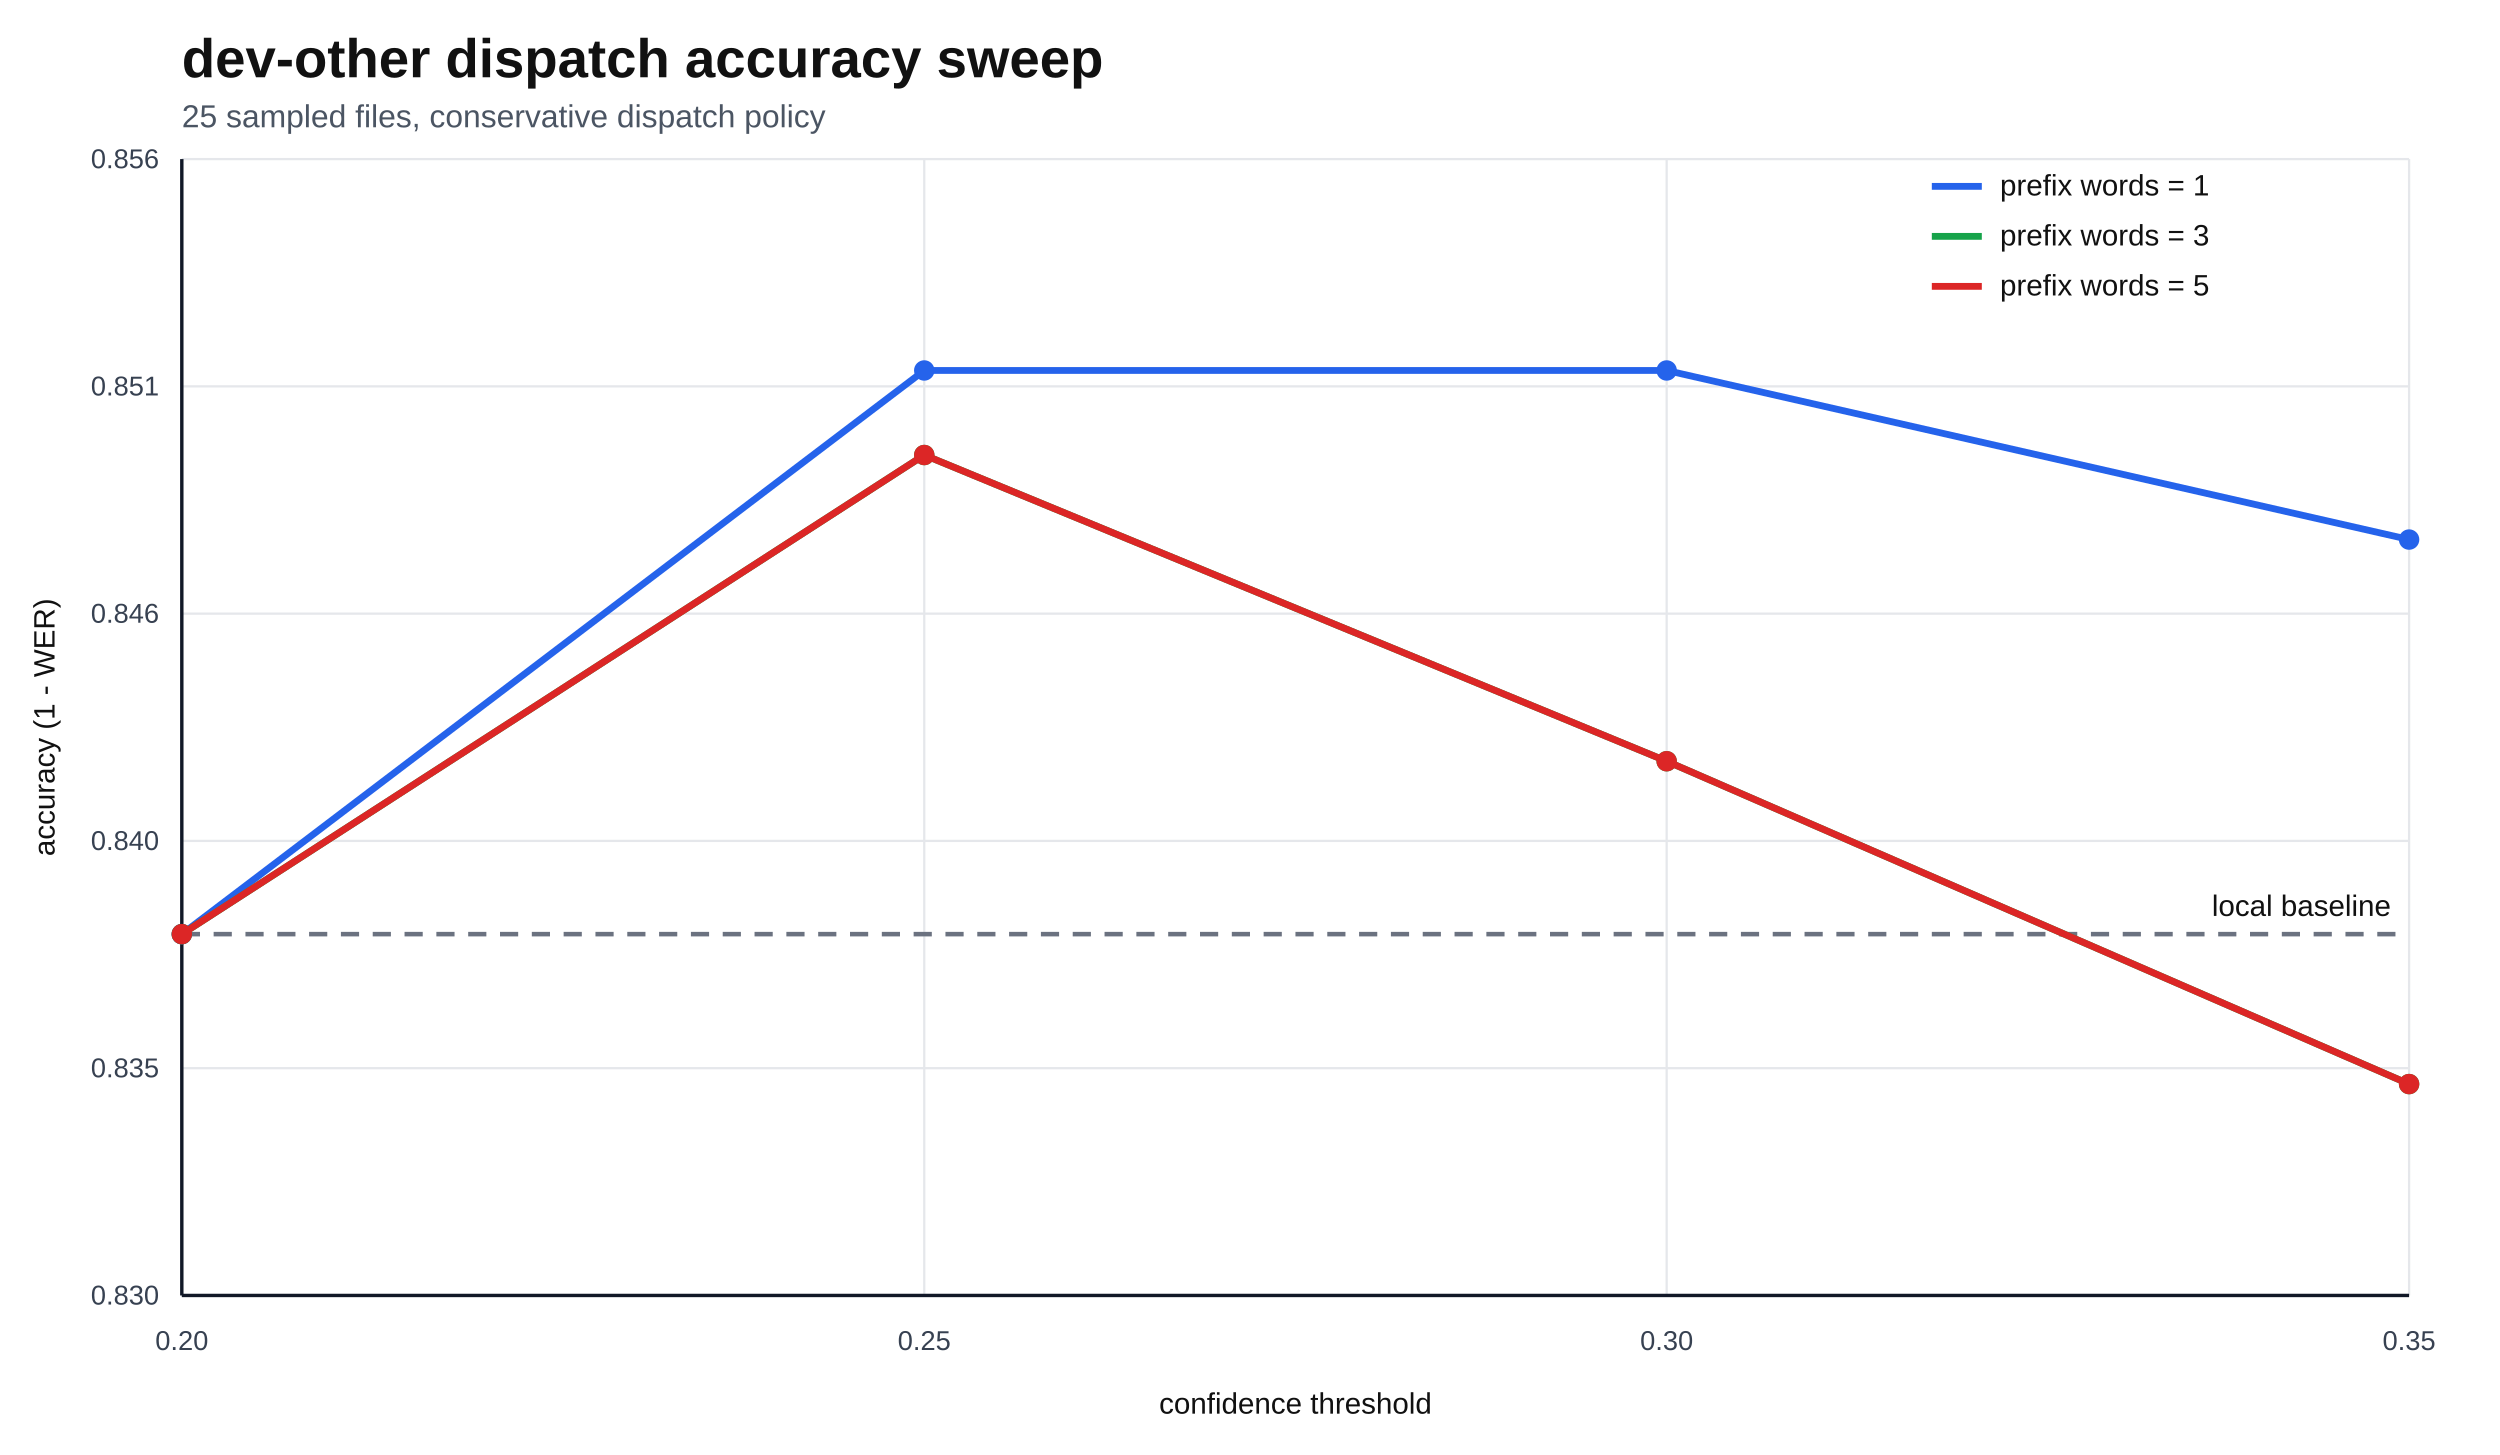
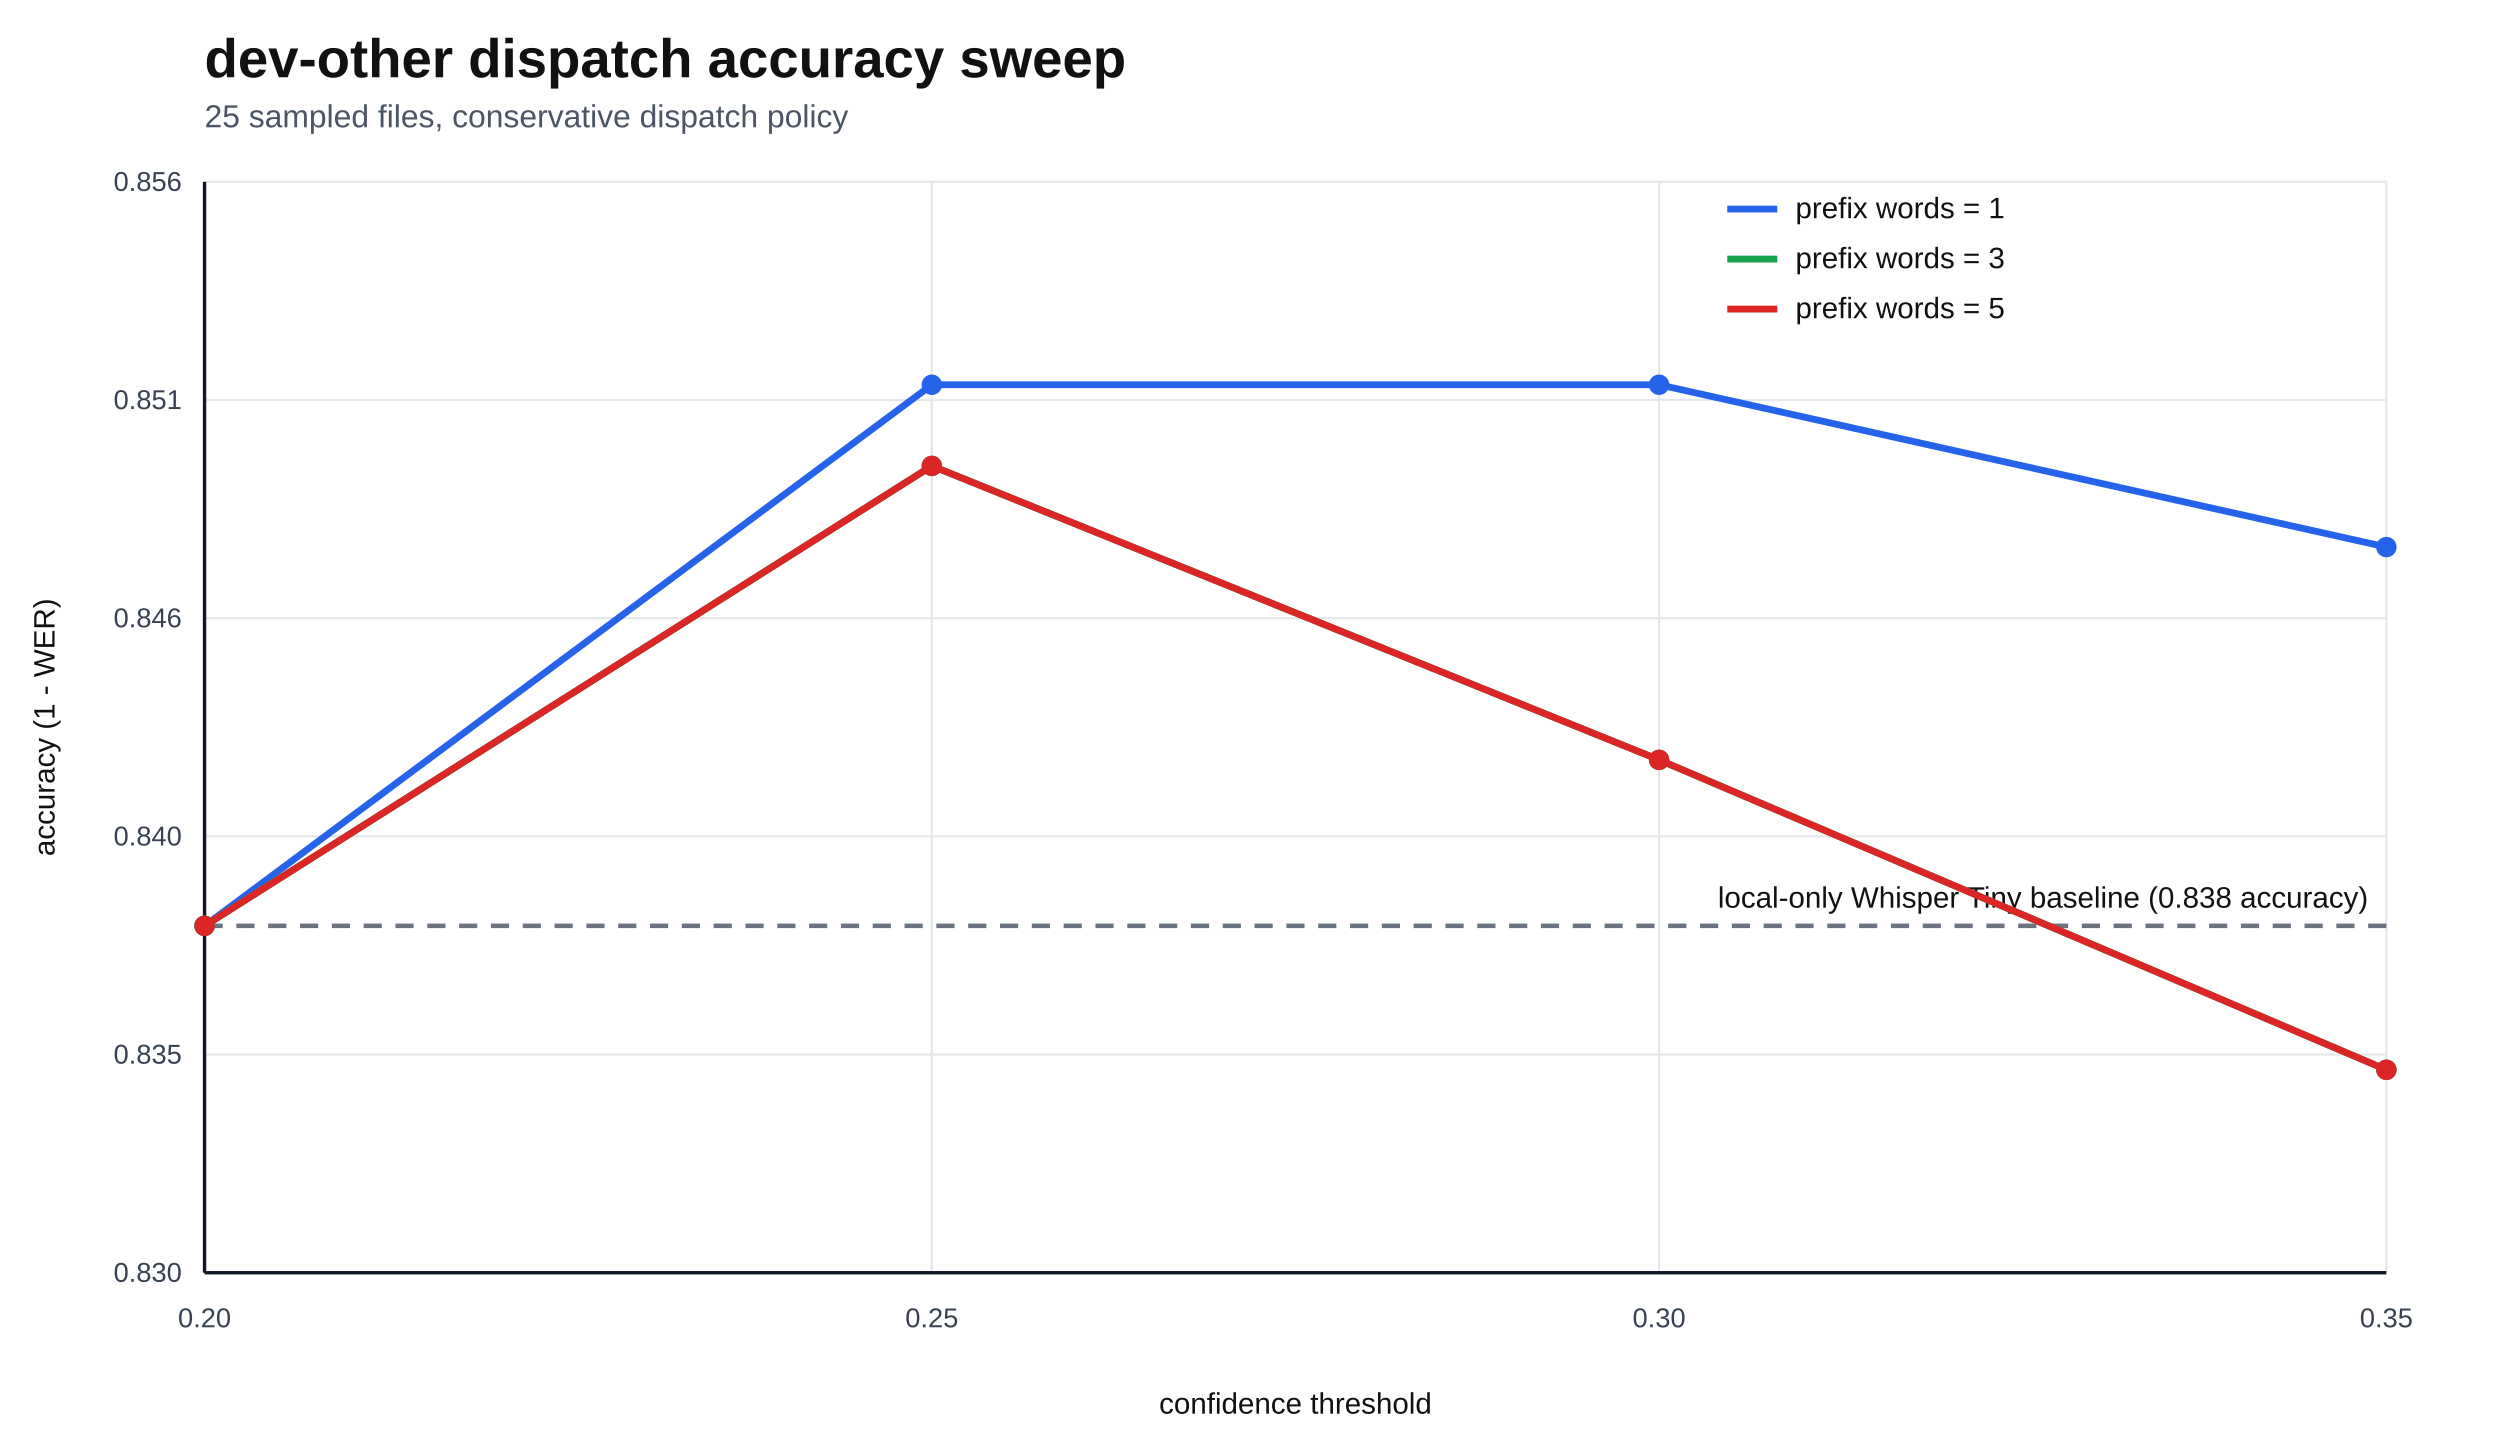
<svg xmlns="http://www.w3.org/2000/svg" width="1100" height="640" viewBox="0 0 1100 640">
  <style>text { font-family: Arial, sans-serif; fill: #111; }.grid { stroke: #e5e7eb; stroke-width: 1; }.axis { stroke: #111827; stroke-width: 1.5; }.tick { font-size: 12px; fill: #374151; }.title { font-size: 24px; font-weight: 700; }.subtitle { font-size: 14px; fill: #4b5563; }.legend { font-size: 13px; }</style>
-   <text class="title" x="80" y="34">dev-other dispatch accuracy sweep</text>
-   <text class="subtitle" x="80" y="56">25 sampled files, conservative dispatch policy</text>
-   <line class="grid" x1="80" y1="570.00" x2="1060" y2="570.00" />
-   <text class="tick" x="70" y="574.00" text-anchor="end">0.830</text>
-   <line class="grid" x1="80" y1="470.00" x2="1060" y2="470.00" />
-   <text class="tick" x="70" y="474.00" text-anchor="end">0.835</text>
-   <line class="grid" x1="80" y1="370.00" x2="1060" y2="370.00" />
-   <text class="tick" x="70" y="374.00" text-anchor="end">0.840</text>
-   <line class="grid" x1="80" y1="270.00" x2="1060" y2="270.00" />
-   <text class="tick" x="70" y="274.00" text-anchor="end">0.846</text>
-   <line class="grid" x1="80" y1="170.00" x2="1060" y2="170.00" />
-   <text class="tick" x="70" y="174.00" text-anchor="end">0.851</text>
-   <line class="grid" x1="80" y1="70.00" x2="1060" y2="70.00" />
-   <text class="tick" x="70" y="74.00" text-anchor="end">0.856</text>
-   <line class="grid" x1="80.00" y1="70" x2="80.00" y2="570" />
-   <text class="tick" x="80.00" y="594" text-anchor="middle">0.20</text>
-   <line class="grid" x1="406.67" y1="70" x2="406.67" y2="570" />
-   <text class="tick" x="406.67" y="594" text-anchor="middle">0.25</text>
-   <line class="grid" x1="733.33" y1="70" x2="733.33" y2="570" />
-   <text class="tick" x="733.33" y="594" text-anchor="middle">0.30</text>
-   <line class="grid" x1="1060.00" y1="70" x2="1060.00" y2="570" />
-   <text class="tick" x="1060.00" y="594" text-anchor="middle">0.35</text>
-   <line class="axis" x1="80" y1="570" x2="1060" y2="570" />
-   <line class="axis" x1="80" y1="70" x2="80" y2="570" />
-   <line x1="80" y1="411.02" x2="1060" y2="411.02" stroke="#6b7280" stroke-width="2" stroke-dasharray="8 6" />
-   <text class="legend" x="1052" y="403.02" text-anchor="end">local baseline</text>
-   <polyline fill="none" stroke="#2563eb" stroke-width="3" points="80.00,411.02 406.67,163.01 733.33,163.01 1060.00,237.41" />
-   <circle cx="80.00" cy="411.02" r="4.5" fill="#2563eb" />
-   <circle cx="406.67" cy="163.01" r="4.5" fill="#2563eb" />
-   <circle cx="733.33" cy="163.01" r="4.5" fill="#2563eb" />
-   <circle cx="1060.00" cy="237.41" r="4.5" fill="#2563eb" />
-   <line x1="850" y1="82" x2="872" y2="82" stroke="#2563eb" stroke-width="3" />
-   <text class="legend" x="880" y="86">prefix words = 1</text>
-   <polyline fill="none" stroke="#16a34a" stroke-width="3" points="80.00,411.02 406.67,200.21 733.33,334.94 1060.00,476.99" />
-   <circle cx="80.00" cy="411.02" r="4.5" fill="#16a34a" />
-   <circle cx="406.67" cy="200.21" r="4.5" fill="#16a34a" />
-   <circle cx="733.33" cy="334.94" r="4.5" fill="#16a34a" />
-   <circle cx="1060.00" cy="476.99" r="4.5" fill="#16a34a" />
-   <line x1="850" y1="104" x2="872" y2="104" stroke="#16a34a" stroke-width="3" />
-   <text class="legend" x="880" y="108">prefix words = 3</text>
-   <polyline fill="none" stroke="#dc2626" stroke-width="3" points="80.00,411.02 406.67,200.21 733.33,334.94 1060.00,476.99" />
-   <circle cx="80.00" cy="411.02" r="4.5" fill="#dc2626" />
-   <circle cx="406.67" cy="200.21" r="4.5" fill="#dc2626" />
-   <circle cx="733.33" cy="334.94" r="4.5" fill="#dc2626" />
-   <circle cx="1060.00" cy="476.99" r="4.5" fill="#dc2626" />
-   <line x1="850" y1="126" x2="872" y2="126" stroke="#dc2626" stroke-width="3" />
-   <text class="legend" x="880" y="130">prefix words = 5</text>
+   <text class="title" x="90" y="34">dev-other dispatch accuracy sweep</text>
+   <text class="subtitle" x="90" y="56">25 sampled files, conservative dispatch policy</text>
+   <line class="grid" x1="90" y1="560.00" x2="1050" y2="560.00" />
+   <text class="tick" x="80" y="564.00" text-anchor="end">0.830</text>
+   <line class="grid" x1="90" y1="464.00" x2="1050" y2="464.00" />
+   <text class="tick" x="80" y="468.00" text-anchor="end">0.835</text>
+   <line class="grid" x1="90" y1="368.00" x2="1050" y2="368.00" />
+   <text class="tick" x="80" y="372.00" text-anchor="end">0.840</text>
+   <line class="grid" x1="90" y1="272.00" x2="1050" y2="272.00" />
+   <text class="tick" x="80" y="276.00" text-anchor="end">0.846</text>
+   <line class="grid" x1="90" y1="176.00" x2="1050" y2="176.00" />
+   <text class="tick" x="80" y="180.00" text-anchor="end">0.851</text>
+   <line class="grid" x1="90" y1="80.00" x2="1050" y2="80.00" />
+   <text class="tick" x="80" y="84.00" text-anchor="end">0.856</text>
+   <line class="grid" x1="90.00" y1="80" x2="90.00" y2="560" />
+   <text class="tick" x="90.00" y="584" text-anchor="middle">0.20</text>
+   <line class="grid" x1="410.00" y1="80" x2="410.00" y2="560" />
+   <text class="tick" x="410.00" y="584" text-anchor="middle">0.25</text>
+   <line class="grid" x1="730.00" y1="80" x2="730.00" y2="560" />
+   <text class="tick" x="730.00" y="584" text-anchor="middle">0.30</text>
+   <line class="grid" x1="1050.00" y1="80" x2="1050.00" y2="560" />
+   <text class="tick" x="1050.00" y="584" text-anchor="middle">0.35</text>
+   <line class="axis" x1="90" y1="560" x2="1050" y2="560" />
+   <line class="axis" x1="90" y1="80" x2="90" y2="560" />
+   <line x1="90" y1="407.37" x2="1050" y2="407.37" stroke="#6b7280" stroke-width="2" stroke-dasharray="8 6" />
+   <text class="legend" x="1042" y="399.37" text-anchor="end">local-only Whisper Tiny baseline (0.838 accuracy)</text>
+   <polyline fill="none" stroke="#2563eb" stroke-width="3" points="90.00,407.37 410.00,169.29 730.00,169.29 1050.00,240.71" />
+   <circle cx="90.00" cy="407.37" r="4.5" fill="#2563eb" />
+   <circle cx="410.00" cy="169.29" r="4.5" fill="#2563eb" />
+   <circle cx="730.00" cy="169.29" r="4.5" fill="#2563eb" />
+   <circle cx="1050.00" cy="240.71" r="4.5" fill="#2563eb" />
+   <line x1="760" y1="92" x2="782" y2="92" stroke="#2563eb" stroke-width="3" />
+   <text class="legend" x="790" y="96">prefix words = 1</text>
+   <polyline fill="none" stroke="#16a34a" stroke-width="3" points="90.00,407.37 410.00,205.00 730.00,334.34 1050.00,470.71" />
+   <circle cx="90.00" cy="407.37" r="4.5" fill="#16a34a" />
+   <circle cx="410.00" cy="205.00" r="4.5" fill="#16a34a" />
+   <circle cx="730.00" cy="334.34" r="4.5" fill="#16a34a" />
+   <circle cx="1050.00" cy="470.71" r="4.5" fill="#16a34a" />
+   <line x1="760" y1="114" x2="782" y2="114" stroke="#16a34a" stroke-width="3" />
+   <text class="legend" x="790" y="118">prefix words = 3</text>
+   <polyline fill="none" stroke="#dc2626" stroke-width="3" points="90.00,407.37 410.00,205.00 730.00,334.34 1050.00,470.71" />
+   <circle cx="90.00" cy="407.37" r="4.5" fill="#dc2626" />
+   <circle cx="410.00" cy="205.00" r="4.5" fill="#dc2626" />
+   <circle cx="730.00" cy="334.34" r="4.5" fill="#dc2626" />
+   <circle cx="1050.00" cy="470.71" r="4.5" fill="#dc2626" />
+   <line x1="760" y1="136" x2="782" y2="136" stroke="#dc2626" stroke-width="3" />
+   <text class="legend" x="790" y="140">prefix words = 5</text>
  <text class="legend" x="570.00" y="622" text-anchor="middle">confidence threshold</text>
  <text class="legend" transform="translate(24 320.00) rotate(-90)" text-anchor="middle">accuracy (1 - WER)</text>
</svg>
